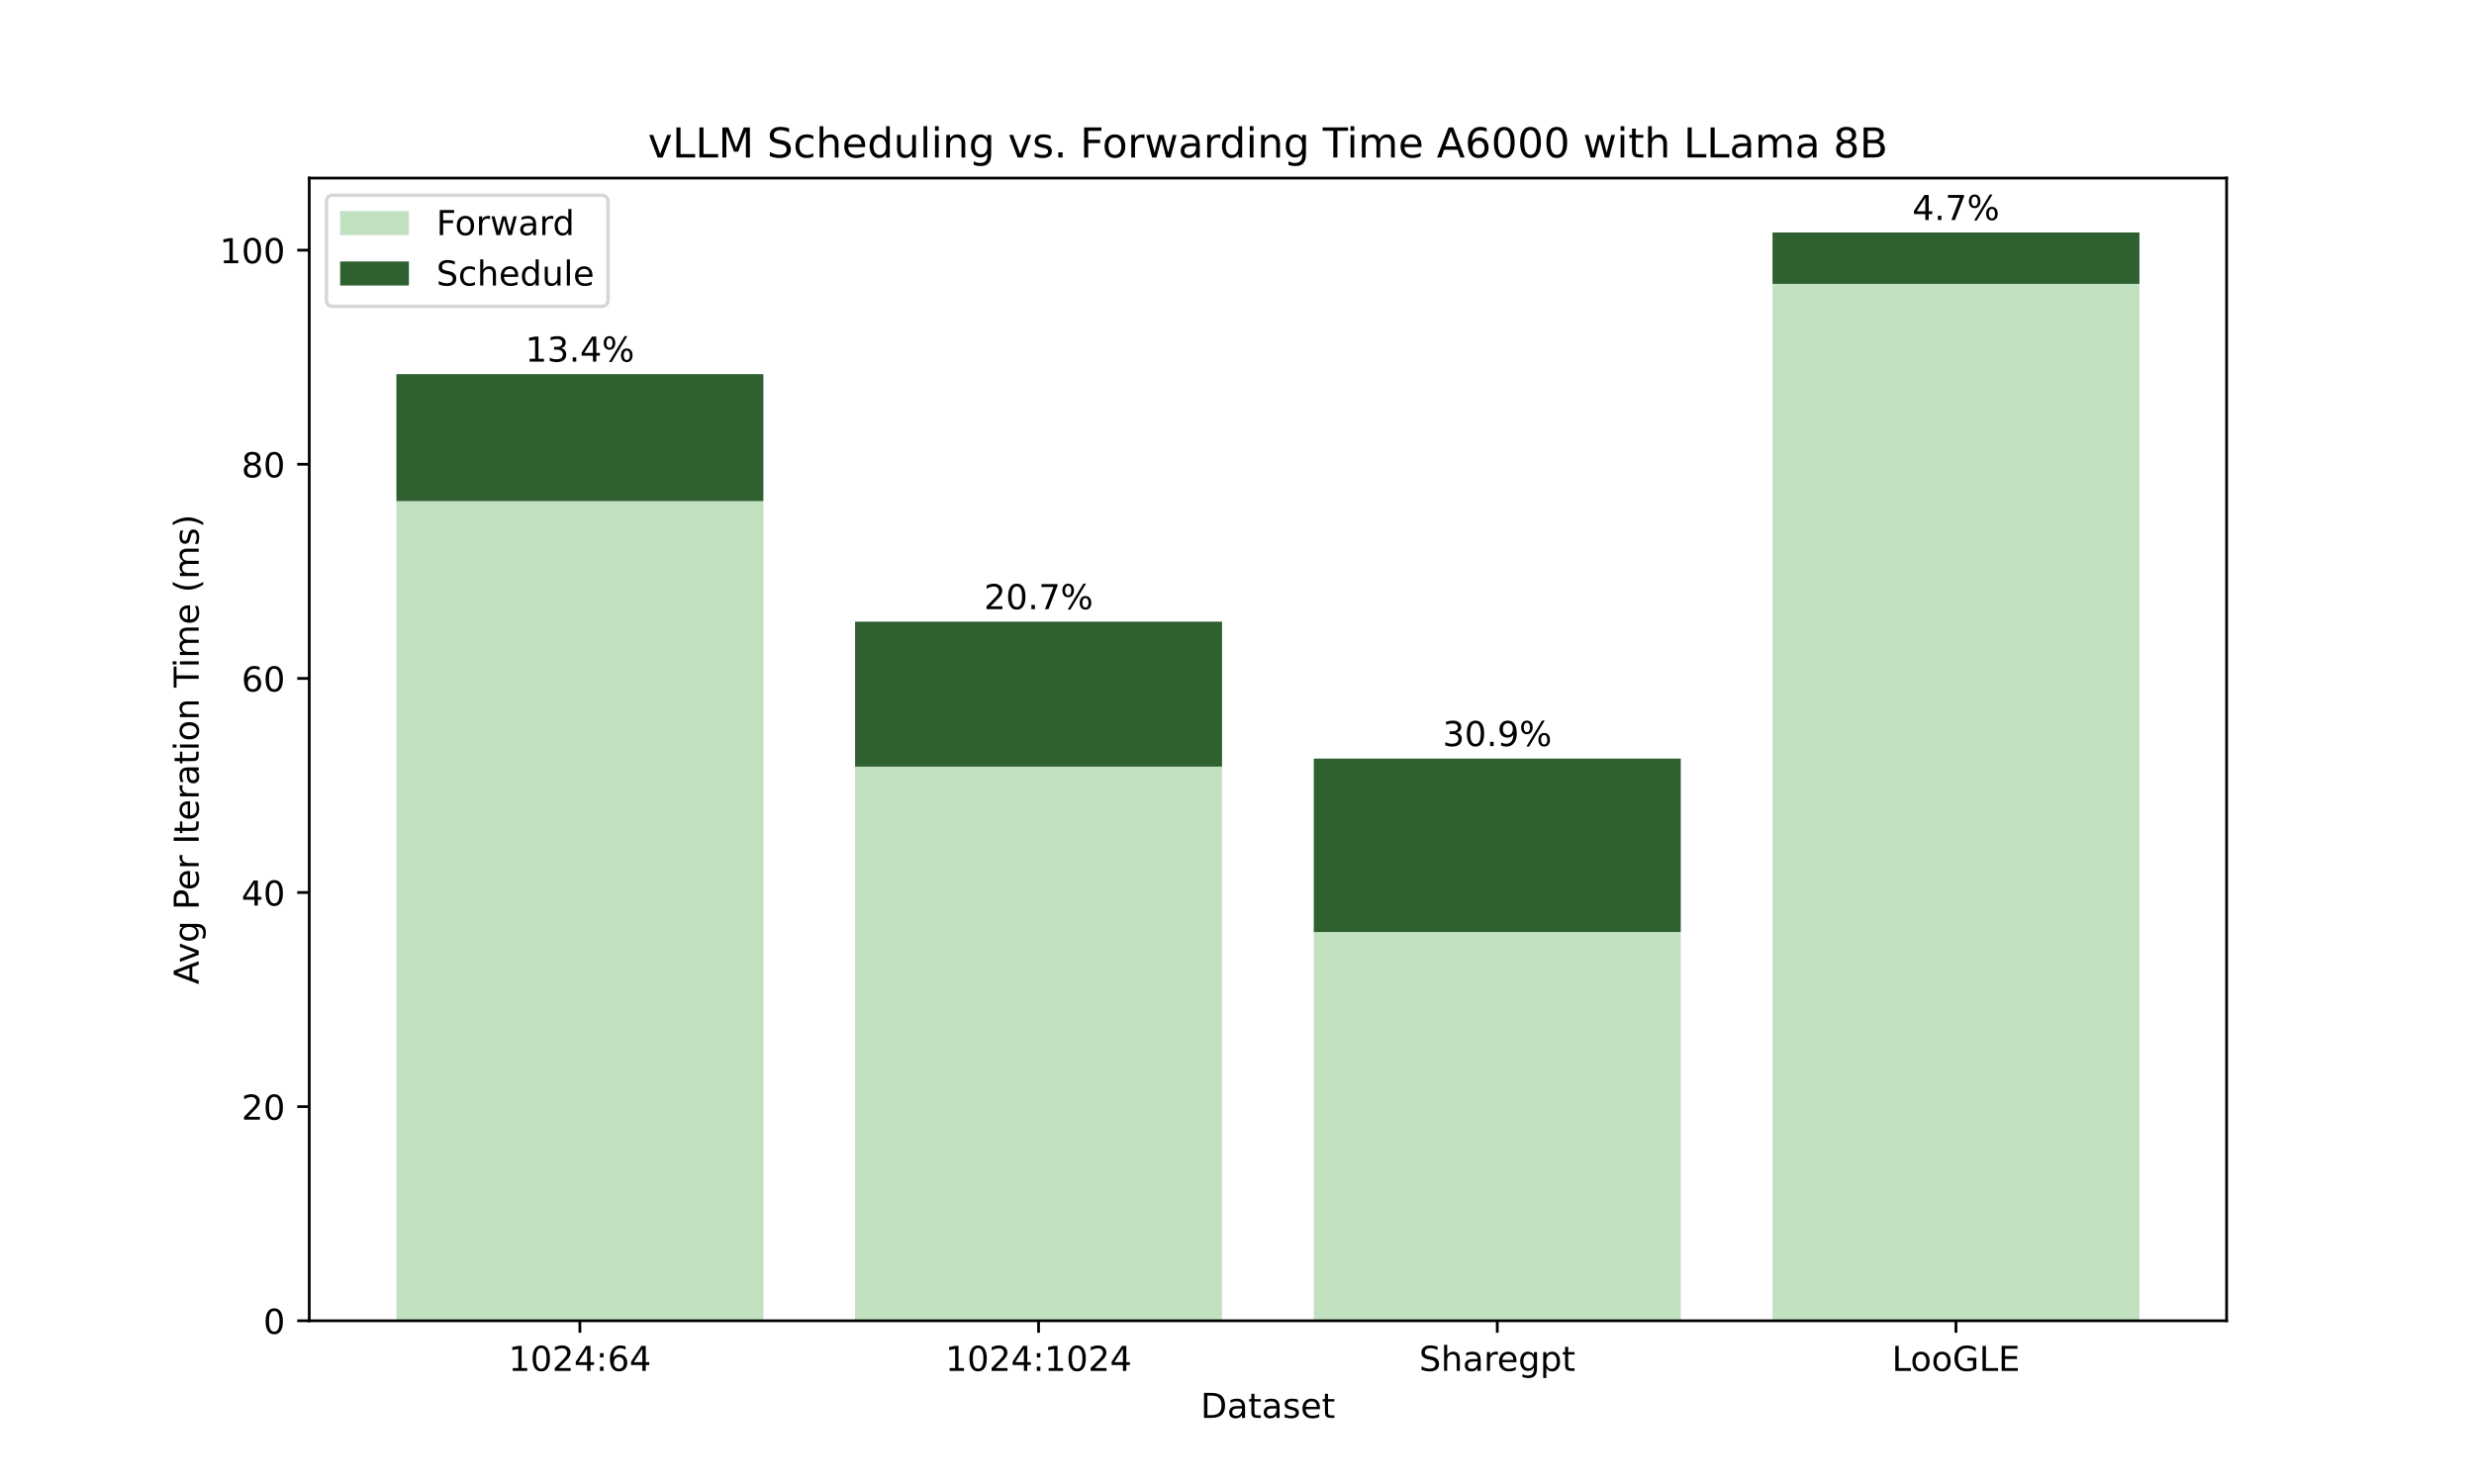
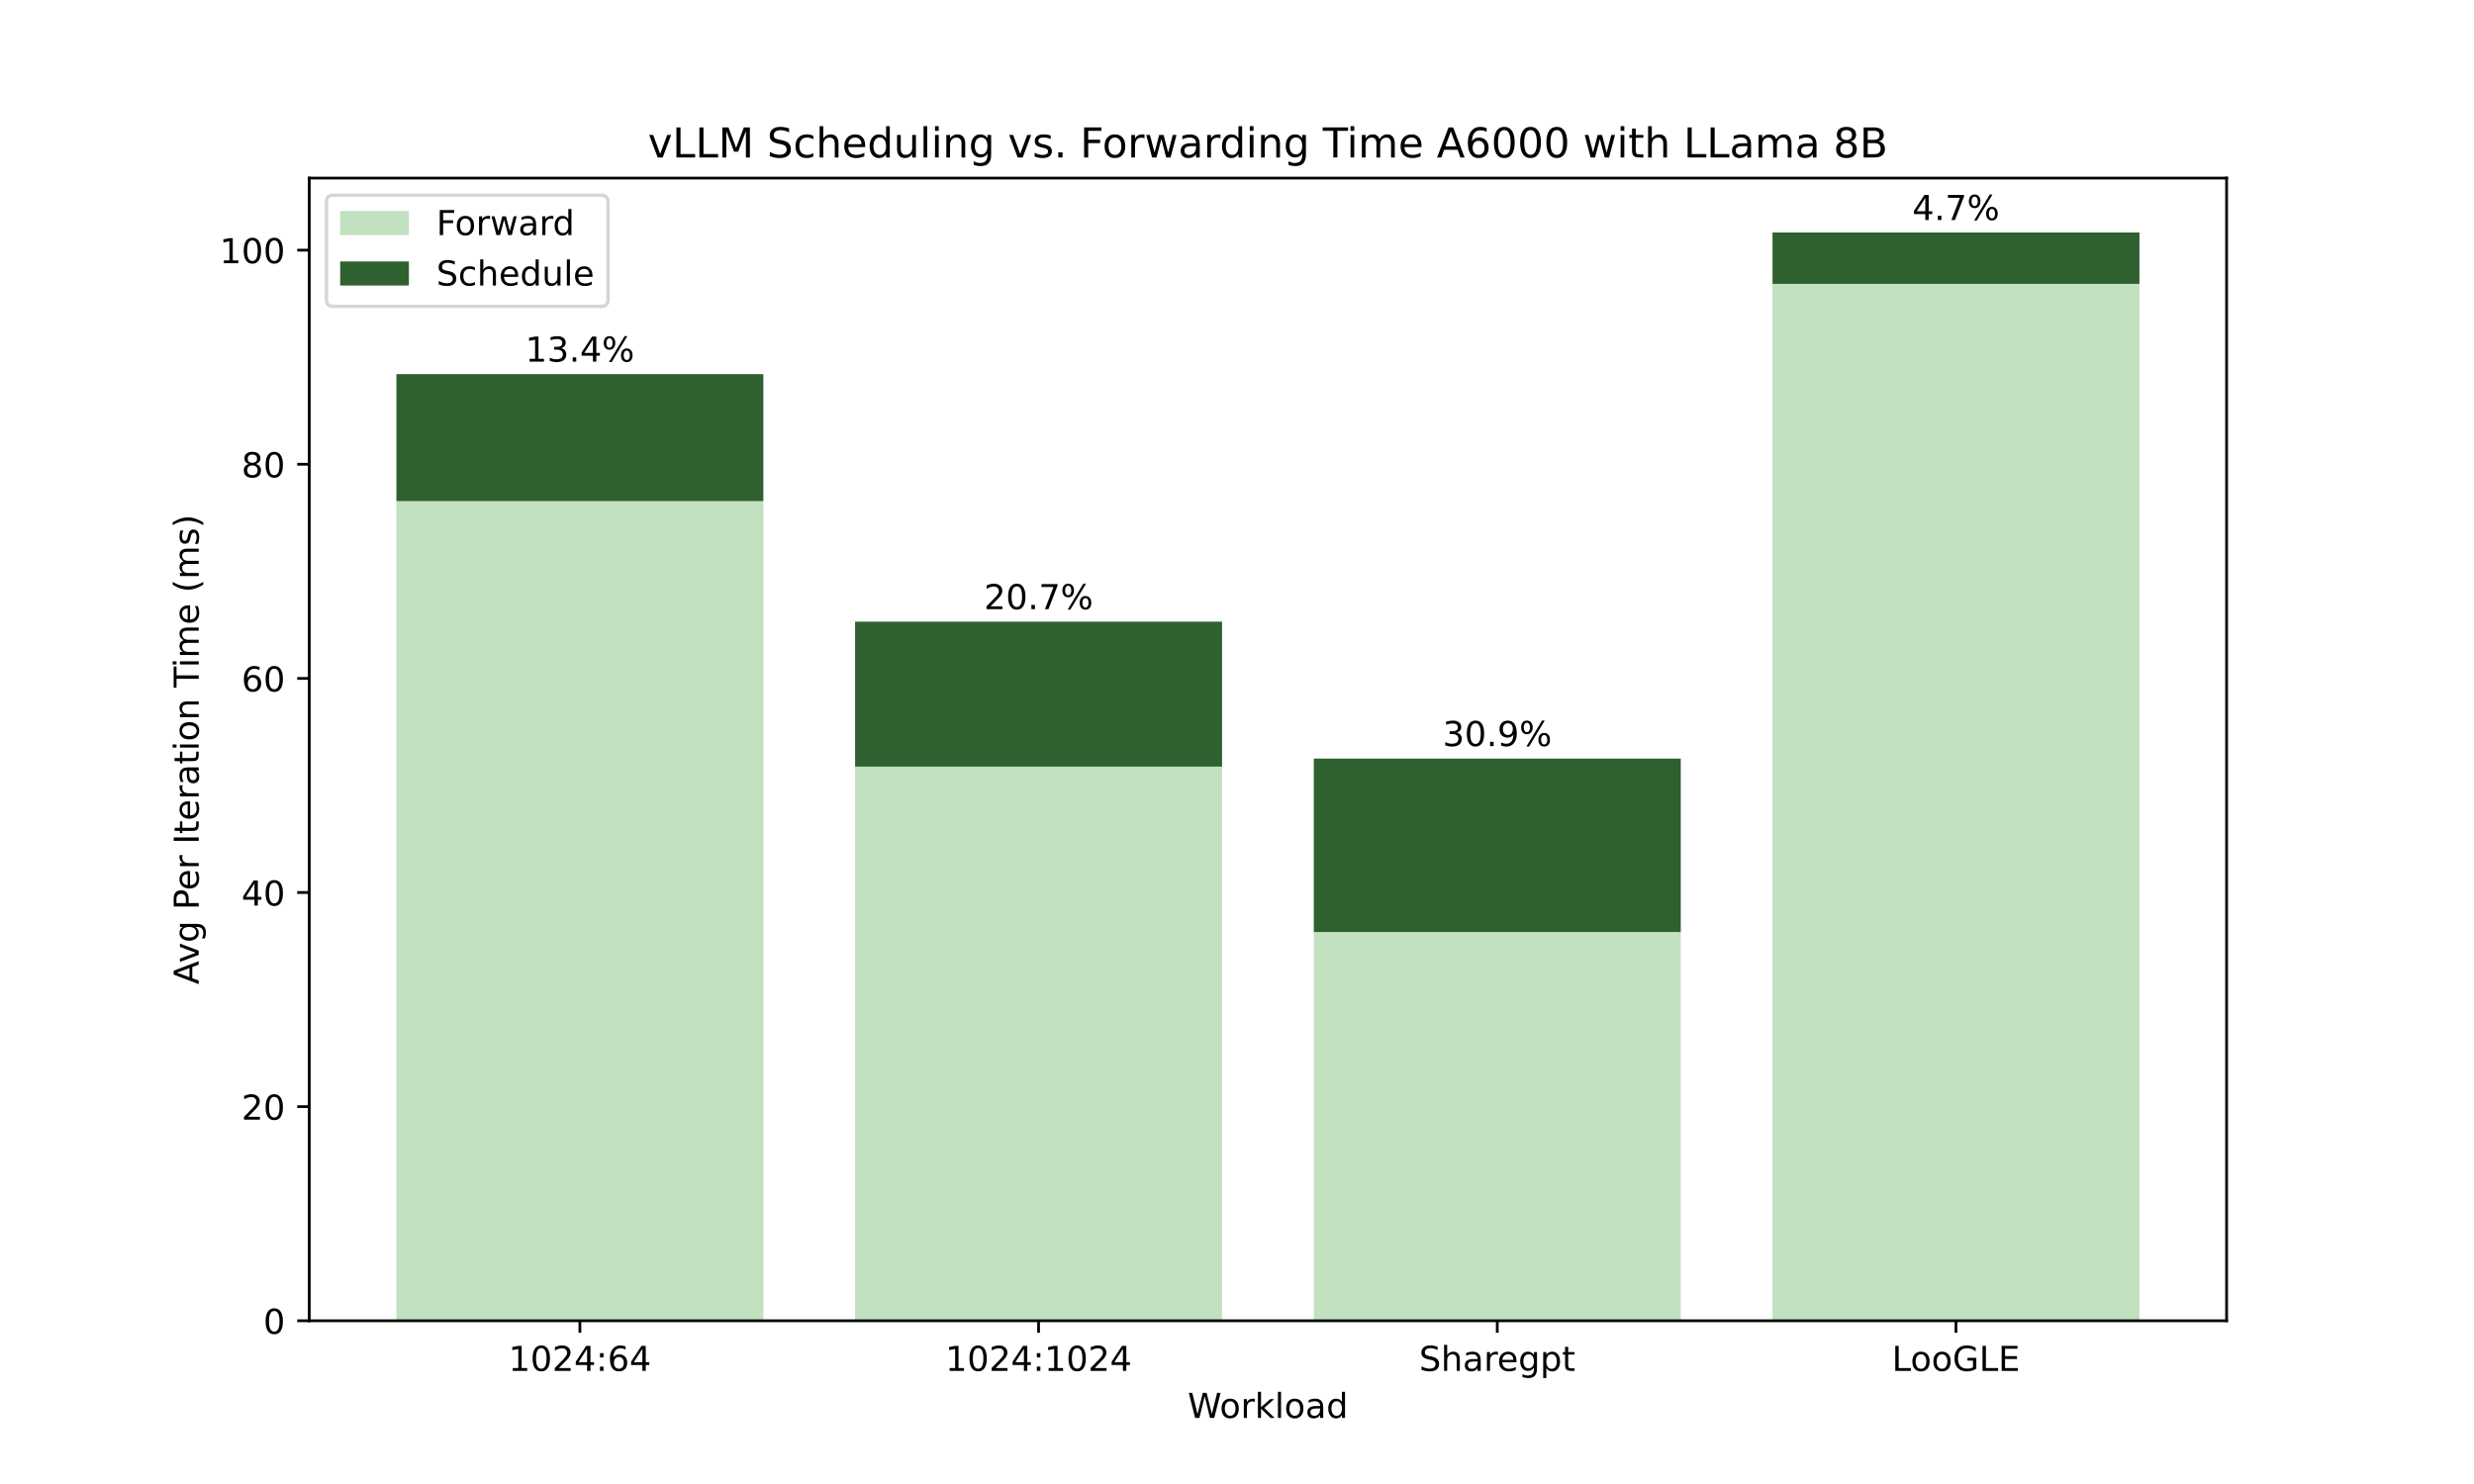
<svg xmlns="http://www.w3.org/2000/svg" xmlns:xlink="http://www.w3.org/1999/xlink" width="720pt" height="432pt" viewBox="0 0 720 432" version="1.1">
  <defs>
    <style type="text/css">*{stroke-linejoin: round; stroke-linecap: butt}</style>
  </defs>
  <g id="figure_1">
    <g id="patch_1">
      <path d="M 0 432  L 720 432  L 720 0  L 0 0  z " style="fill: #ffffff" />
    </g>
    <g id="axes_1">
      <g id="patch_2">
        <path d="M 90 384.48  L 648 384.48  L 648 51.84  L 90 51.84  z " style="fill: #ffffff" />
      </g>
      <g id="patch_3">
-         <path d="M 115.364 384.48  L 222.158 384.48  L 222.158 145.875  L 115.364 145.875  z " clip-path="url(#pded1e6f28b)" style="fill: #c1e1c1" />
+         <path d="M 115.364 384.48  L 222.158 384.48  L 222.158 145.875  L 115.364 145.875  z " clip-path="url(#p27cde4ed98)" style="fill: #c1e1c1" />
      </g>
      <g id="patch_4">
-         <path d="M 248.856 384.48  L 355.651 384.48  L 355.651 223.166  L 248.856 223.166  z " clip-path="url(#pded1e6f28b)" style="fill: #c1e1c1" />
+         <path d="M 248.856 384.48  L 355.651 384.48  L 355.651 223.166  L 248.856 223.166  z " clip-path="url(#p27cde4ed98)" style="fill: #c1e1c1" />
      </g>
      <g id="patch_5">
-         <path d="M 382.349 384.48  L 489.144 384.48  L 489.144 271.317  L 382.349 271.317  z " clip-path="url(#pded1e6f28b)" style="fill: #c1e1c1" />
+         <path d="M 382.349 384.48  L 489.144 384.48  L 489.144 271.317  L 382.349 271.317  z " clip-path="url(#p27cde4ed98)" style="fill: #c1e1c1" />
      </g>
      <g id="patch_6">
-         <path d="M 515.842 384.48  L 622.636 384.48  L 622.636 82.64  L 515.842 82.64  z " clip-path="url(#pded1e6f28b)" style="fill: #c1e1c1" />
+         <path d="M 515.842 384.48  L 622.636 384.48  L 622.636 82.64  L 515.842 82.64  z " clip-path="url(#p27cde4ed98)" style="fill: #c1e1c1" />
      </g>
      <g id="patch_7">
-         <path d="M 115.364 145.875  L 222.158 145.875  L 222.158 108.912  L 115.364 108.912  z " clip-path="url(#pded1e6f28b)" style="fill: #2f6030" />
+         <path d="M 115.364 145.875  L 222.158 145.875  L 222.158 108.912  L 115.364 108.912  z " clip-path="url(#p27cde4ed98)" style="fill: #2f6030" />
      </g>
      <g id="patch_8">
-         <path d="M 248.856 223.166  L 355.651 223.166  L 355.651 180.968  L 248.856 180.968  z " clip-path="url(#pded1e6f28b)" style="fill: #2f6030" />
+         <path d="M 248.856 223.166  L 355.651 223.166  L 355.651 180.968  L 248.856 180.968  z " clip-path="url(#p27cde4ed98)" style="fill: #2f6030" />
      </g>
      <g id="patch_9">
-         <path d="M 382.349 271.317  L 489.144 271.317  L 489.144 220.829  L 382.349 220.829  z " clip-path="url(#pded1e6f28b)" style="fill: #2f6030" />
+         <path d="M 382.349 271.317  L 489.144 271.317  L 489.144 220.829  L 382.349 220.829  z " clip-path="url(#p27cde4ed98)" style="fill: #2f6030" />
      </g>
      <g id="patch_10">
-         <path d="M 515.842 82.64  L 622.636 82.64  L 622.636 67.68  L 515.842 67.68  z " clip-path="url(#pded1e6f28b)" style="fill: #2f6030" />
+         <path d="M 515.842 82.64  L 622.636 82.64  L 622.636 67.68  L 515.842 67.68  z " clip-path="url(#p27cde4ed98)" style="fill: #2f6030" />
      </g>
      <g id="matplotlib.axis_1">
        <g id="xtick_1">
          <g id="line2d_1">
            <defs>
-               <path id="m1323728b1d" d="M 0 0  L 0 3.5  " style="stroke: #000000; stroke-width: 0.8" />
+               <path id="md7562490d6" d="M 0 0  L 0 3.5  " style="stroke: #000000; stroke-width: 0.8" />
            </defs>
            <g>
-               <use xlink:href="#m1323728b1d" x="168.761" y="384.48" style="stroke: #000000; stroke-width: 0.8" />
+               <use xlink:href="#md7562490d6" x="168.761" y="384.48" style="stroke: #000000; stroke-width: 0.8" />
            </g>
          </g>
          <g id="text_1">
            <g transform="translate(147.9889 399.0784) scale(0.1 -0.1)">
              <defs>
                <path id="DejaVuSans-31" d="M 794 531  L 1825 531  L 1825 4091  L 703 3866  L 703 4441  L 1819 4666  L 2450 4666  L 2450 531  L 3481 531  L 3481 0  L 794 0  L 794 531  z " transform="scale(0.015625)" />
                <path id="DejaVuSans-30" d="M 2034 4250  Q 1547 4250 1301 3770  Q 1056 3291 1056 2328  Q 1056 1369 1301 889  Q 1547 409 2034 409  Q 2525 409 2770 889  Q 3016 1369 3016 2328  Q 3016 3291 2770 3770  Q 2525 4250 2034 4250  z M 2034 4750  Q 2819 4750 3233 4129  Q 3647 3509 3647 2328  Q 3647 1150 3233 529  Q 2819 -91 2034 -91  Q 1250 -91 836 529  Q 422 1150 422 2328  Q 422 3509 836 4129  Q 1250 4750 2034 4750  z " transform="scale(0.015625)" />
                <path id="DejaVuSans-32" d="M 1228 531  L 3431 531  L 3431 0  L 469 0  L 469 531  Q 828 903 1448 1529  Q 2069 2156 2228 2338  Q 2531 2678 2651 2914  Q 2772 3150 2772 3378  Q 2772 3750 2511 3984  Q 2250 4219 1831 4219  Q 1534 4219 1204 4116  Q 875 4013 500 3803  L 500 4441  Q 881 4594 1212 4672  Q 1544 4750 1819 4750  Q 2544 4750 2975 4387  Q 3406 4025 3406 3419  Q 3406 3131 3298 2873  Q 3191 2616 2906 2266  Q 2828 2175 2409 1742  Q 1991 1309 1228 531  z " transform="scale(0.015625)" />
                <path id="DejaVuSans-34" d="M 2419 4116  L 825 1625  L 2419 1625  L 2419 4116  z M 2253 4666  L 3047 4666  L 3047 1625  L 3713 1625  L 3713 1100  L 3047 1100  L 3047 0  L 2419 0  L 2419 1100  L 313 1100  L 313 1709  L 2253 4666  z " transform="scale(0.015625)" />
                <path id="DejaVuSans-3a" d="M 750 794  L 1409 794  L 1409 0  L 750 0  L 750 794  z M 750 3309  L 1409 3309  L 1409 2516  L 750 2516  L 750 3309  z " transform="scale(0.015625)" />
                <path id="DejaVuSans-36" d="M 2113 2584  Q 1688 2584 1439 2293  Q 1191 2003 1191 1497  Q 1191 994 1439 701  Q 1688 409 2113 409  Q 2538 409 2786 701  Q 3034 994 3034 1497  Q 3034 2003 2786 2293  Q 2538 2584 2113 2584  z M 3366 4563  L 3366 3988  Q 3128 4100 2886 4159  Q 2644 4219 2406 4219  Q 1781 4219 1451 3797  Q 1122 3375 1075 2522  Q 1259 2794 1537 2939  Q 1816 3084 2150 3084  Q 2853 3084 3261 2657  Q 3669 2231 3669 1497  Q 3669 778 3244 343  Q 2819 -91 2113 -91  Q 1303 -91 875 529  Q 447 1150 447 2328  Q 447 3434 972 4092  Q 1497 4750 2381 4750  Q 2619 4750 2861 4703  Q 3103 4656 3366 4563  z " transform="scale(0.015625)" />
              </defs>
              <use xlink:href="#DejaVuSans-31" />
              <use xlink:href="#DejaVuSans-30" x="63.623" />
              <use xlink:href="#DejaVuSans-32" x="127.246" />
              <use xlink:href="#DejaVuSans-34" x="190.869" />
              <use xlink:href="#DejaVuSans-3a" x="254.492" />
              <use xlink:href="#DejaVuSans-36" x="288.184" />
              <use xlink:href="#DejaVuSans-34" x="351.807" />
            </g>
          </g>
        </g>
        <g id="xtick_2">
          <g id="line2d_2">
            <g>
-               <use xlink:href="#m1323728b1d" x="302.254" y="384.48" style="stroke: #000000; stroke-width: 0.8" />
+               <use xlink:href="#md7562490d6" x="302.254" y="384.48" style="stroke: #000000; stroke-width: 0.8" />
            </g>
          </g>
          <g id="text_2">
            <g transform="translate(275.1192 399.0784) scale(0.1 -0.1)">
              <use xlink:href="#DejaVuSans-31" />
              <use xlink:href="#DejaVuSans-30" x="63.623" />
              <use xlink:href="#DejaVuSans-32" x="127.246" />
              <use xlink:href="#DejaVuSans-34" x="190.869" />
              <use xlink:href="#DejaVuSans-3a" x="254.492" />
              <use xlink:href="#DejaVuSans-31" x="288.184" />
              <use xlink:href="#DejaVuSans-30" x="351.807" />
              <use xlink:href="#DejaVuSans-32" x="415.43" />
              <use xlink:href="#DejaVuSans-34" x="479.053" />
            </g>
          </g>
        </g>
        <g id="xtick_3">
          <g id="line2d_3">
            <g>
-               <use xlink:href="#m1323728b1d" x="435.746" y="384.48" style="stroke: #000000; stroke-width: 0.8" />
+               <use xlink:href="#md7562490d6" x="435.746" y="384.48" style="stroke: #000000; stroke-width: 0.8" />
            </g>
          </g>
          <g id="text_3">
            <g transform="translate(413.0113 399.0784) scale(0.1 -0.1)">
              <defs>
                <path id="DejaVuSans-53" d="M 3425 4513  L 3425 3897  Q 3066 4069 2747 4153  Q 2428 4238 2131 4238  Q 1616 4238 1336 4038  Q 1056 3838 1056 3469  Q 1056 3159 1242 3001  Q 1428 2844 1947 2747  L 2328 2669  Q 3034 2534 3370 2195  Q 3706 1856 3706 1288  Q 3706 609 3251 259  Q 2797 -91 1919 -91  Q 1588 -91 1214 -16  Q 841 59 441 206  L 441 856  Q 825 641 1194 531  Q 1563 422 1919 422  Q 2459 422 2753 634  Q 3047 847 3047 1241  Q 3047 1584 2836 1778  Q 2625 1972 2144 2069  L 1759 2144  Q 1053 2284 737 2584  Q 422 2884 422 3419  Q 422 4038 858 4394  Q 1294 4750 2059 4750  Q 2388 4750 2728 4690  Q 3069 4631 3425 4513  z " transform="scale(0.015625)" />
                <path id="DejaVuSans-68" d="M 3513 2113  L 3513 0  L 2938 0  L 2938 2094  Q 2938 2591 2744 2837  Q 2550 3084 2163 3084  Q 1697 3084 1428 2787  Q 1159 2491 1159 1978  L 1159 0  L 581 0  L 581 4863  L 1159 4863  L 1159 2956  Q 1366 3272 1645 3428  Q 1925 3584 2291 3584  Q 2894 3584 3203 3211  Q 3513 2838 3513 2113  z " transform="scale(0.015625)" />
                <path id="DejaVuSans-61" d="M 2194 1759  Q 1497 1759 1228 1600  Q 959 1441 959 1056  Q 959 750 1161 570  Q 1363 391 1709 391  Q 2188 391 2477 730  Q 2766 1069 2766 1631  L 2766 1759  L 2194 1759  z M 3341 1997  L 3341 0  L 2766 0  L 2766 531  Q 2569 213 2275 61  Q 1981 -91 1556 -91  Q 1019 -91 701 211  Q 384 513 384 1019  Q 384 1609 779 1909  Q 1175 2209 1959 2209  L 2766 2209  L 2766 2266  Q 2766 2663 2505 2880  Q 2244 3097 1772 3097  Q 1472 3097 1187 3025  Q 903 2953 641 2809  L 641 3341  Q 956 3463 1253 3523  Q 1550 3584 1831 3584  Q 2591 3584 2966 3190  Q 3341 2797 3341 1997  z " transform="scale(0.015625)" />
                <path id="DejaVuSans-72" d="M 2631 2963  Q 2534 3019 2420 3045  Q 2306 3072 2169 3072  Q 1681 3072 1420 2755  Q 1159 2438 1159 1844  L 1159 0  L 581 0  L 581 3500  L 1159 3500  L 1159 2956  Q 1341 3275 1631 3429  Q 1922 3584 2338 3584  Q 2397 3584 2469 3576  Q 2541 3569 2628 3553  L 2631 2963  z " transform="scale(0.015625)" />
                <path id="DejaVuSans-65" d="M 3597 1894  L 3597 1613  L 953 1613  Q 991 1019 1311 708  Q 1631 397 2203 397  Q 2534 397 2845 478  Q 3156 559 3463 722  L 3463 178  Q 3153 47 2828 -22  Q 2503 -91 2169 -91  Q 1331 -91 842 396  Q 353 884 353 1716  Q 353 2575 817 3079  Q 1281 3584 2069 3584  Q 2775 3584 3186 3129  Q 3597 2675 3597 1894  z M 3022 2063  Q 3016 2534 2758 2815  Q 2500 3097 2075 3097  Q 1594 3097 1305 2825  Q 1016 2553 972 2059  L 3022 2063  z " transform="scale(0.015625)" />
                <path id="DejaVuSans-67" d="M 2906 1791  Q 2906 2416 2648 2759  Q 2391 3103 1925 3103  Q 1463 3103 1205 2759  Q 947 2416 947 1791  Q 947 1169 1205 825  Q 1463 481 1925 481  Q 2391 481 2648 825  Q 2906 1169 2906 1791  z M 3481 434  Q 3481 -459 3084 -895  Q 2688 -1331 1869 -1331  Q 1566 -1331 1297 -1286  Q 1028 -1241 775 -1147  L 775 -588  Q 1028 -725 1275 -790  Q 1522 -856 1778 -856  Q 2344 -856 2625 -561  Q 2906 -266 2906 331  L 2906 616  Q 2728 306 2450 153  Q 2172 0 1784 0  Q 1141 0 747 490  Q 353 981 353 1791  Q 353 2603 747 3093  Q 1141 3584 1784 3584  Q 2172 3584 2450 3431  Q 2728 3278 2906 2969  L 2906 3500  L 3481 3500  L 3481 434  z " transform="scale(0.015625)" />
                <path id="DejaVuSans-70" d="M 1159 525  L 1159 -1331  L 581 -1331  L 581 3500  L 1159 3500  L 1159 2969  Q 1341 3281 1617 3432  Q 1894 3584 2278 3584  Q 2916 3584 3314 3078  Q 3713 2572 3713 1747  Q 3713 922 3314 415  Q 2916 -91 2278 -91  Q 1894 -91 1617 61  Q 1341 213 1159 525  z M 3116 1747  Q 3116 2381 2855 2742  Q 2594 3103 2138 3103  Q 1681 3103 1420 2742  Q 1159 2381 1159 1747  Q 1159 1113 1420 752  Q 1681 391 2138 391  Q 2594 391 2855 752  Q 3116 1113 3116 1747  z " transform="scale(0.015625)" />
                <path id="DejaVuSans-74" d="M 1172 4494  L 1172 3500  L 2356 3500  L 2356 3053  L 1172 3053  L 1172 1153  Q 1172 725 1289 603  Q 1406 481 1766 481  L 2356 481  L 2356 0  L 1766 0  Q 1100 0 847 248  Q 594 497 594 1153  L 594 3053  L 172 3053  L 172 3500  L 594 3500  L 594 4494  L 1172 4494  z " transform="scale(0.015625)" />
              </defs>
              <use xlink:href="#DejaVuSans-53" />
              <use xlink:href="#DejaVuSans-68" x="63.477" />
              <use xlink:href="#DejaVuSans-61" x="126.855" />
              <use xlink:href="#DejaVuSans-72" x="188.135" />
              <use xlink:href="#DejaVuSans-65" x="226.998" />
              <use xlink:href="#DejaVuSans-67" x="288.521" />
              <use xlink:href="#DejaVuSans-70" x="351.998" />
              <use xlink:href="#DejaVuSans-74" x="415.475" />
            </g>
          </g>
        </g>
        <g id="xtick_4">
          <g id="line2d_4">
            <g>
-               <use xlink:href="#m1323728b1d" x="569.239" y="384.48" style="stroke: #000000; stroke-width: 0.8" />
+               <use xlink:href="#md7562490d6" x="569.239" y="384.48" style="stroke: #000000; stroke-width: 0.8" />
            </g>
          </g>
          <g id="text_4">
            <g transform="translate(550.6025 399.0784) scale(0.1 -0.1)">
              <defs>
                <path id="DejaVuSans-4c" d="M 628 4666  L 1259 4666  L 1259 531  L 3531 531  L 3531 0  L 628 0  L 628 4666  z " transform="scale(0.015625)" />
                <path id="DejaVuSans-6f" d="M 1959 3097  Q 1497 3097 1228 2736  Q 959 2375 959 1747  Q 959 1119 1226 758  Q 1494 397 1959 397  Q 2419 397 2687 759  Q 2956 1122 2956 1747  Q 2956 2369 2687 2733  Q 2419 3097 1959 3097  z M 1959 3584  Q 2709 3584 3137 3096  Q 3566 2609 3566 1747  Q 3566 888 3137 398  Q 2709 -91 1959 -91  Q 1206 -91 779 398  Q 353 888 353 1747  Q 353 2609 779 3096  Q 1206 3584 1959 3584  z " transform="scale(0.015625)" />
                <path id="DejaVuSans-47" d="M 3809 666  L 3809 1919  L 2778 1919  L 2778 2438  L 4434 2438  L 4434 434  Q 4069 175 3628 42  Q 3188 -91 2688 -91  Q 1594 -91 976 548  Q 359 1188 359 2328  Q 359 3472 976 4111  Q 1594 4750 2688 4750  Q 3144 4750 3555 4637  Q 3966 4525 4313 4306  L 4313 3634  Q 3963 3931 3569 4081  Q 3175 4231 2741 4231  Q 1884 4231 1454 3753  Q 1025 3275 1025 2328  Q 1025 1384 1454 906  Q 1884 428 2741 428  Q 3075 428 3337 486  Q 3600 544 3809 666  z " transform="scale(0.015625)" />
                <path id="DejaVuSans-45" d="M 628 4666  L 3578 4666  L 3578 4134  L 1259 4134  L 1259 2753  L 3481 2753  L 3481 2222  L 1259 2222  L 1259 531  L 3634 531  L 3634 0  L 628 0  L 628 4666  z " transform="scale(0.015625)" />
              </defs>
              <use xlink:href="#DejaVuSans-4c" />
              <use xlink:href="#DejaVuSans-6f" x="53.963" />
              <use xlink:href="#DejaVuSans-6f" x="115.145" />
              <use xlink:href="#DejaVuSans-47" x="176.326" />
              <use xlink:href="#DejaVuSans-4c" x="253.816" />
              <use xlink:href="#DejaVuSans-45" x="309.529" />
            </g>
          </g>
        </g>
        <g id="text_5">
-           <g transform="translate(349.4203 412.7566) scale(0.1 -0.1)">
+           <g transform="translate(345.6531 412.7566) scale(0.1 -0.1)">
            <defs>
-               <path id="DejaVuSans-44" d="M 1259 4147  L 1259 519  L 2022 519  Q 2988 519 3436 956  Q 3884 1394 3884 2338  Q 3884 3275 3436 3711  Q 2988 4147 2022 4147  L 1259 4147  z M 628 4666  L 1925 4666  Q 3281 4666 3915 4102  Q 4550 3538 4550 2338  Q 4550 1131 3912 565  Q 3275 0 1925 0  L 628 0  L 628 4666  z " transform="scale(0.015625)" />
-               <path id="DejaVuSans-73" d="M 2834 3397  L 2834 2853  Q 2591 2978 2328 3040  Q 2066 3103 1784 3103  Q 1356 3103 1142 2972  Q 928 2841 928 2578  Q 928 2378 1081 2264  Q 1234 2150 1697 2047  L 1894 2003  Q 2506 1872 2764 1633  Q 3022 1394 3022 966  Q 3022 478 2636 193  Q 2250 -91 1575 -91  Q 1294 -91 989 -36  Q 684 19 347 128  L 347 722  Q 666 556 975 473  Q 1284 391 1588 391  Q 1994 391 2212 530  Q 2431 669 2431 922  Q 2431 1156 2273 1281  Q 2116 1406 1581 1522  L 1381 1569  Q 847 1681 609 1914  Q 372 2147 372 2553  Q 372 3047 722 3315  Q 1072 3584 1716 3584  Q 2034 3584 2315 3537  Q 2597 3491 2834 3397  z " transform="scale(0.015625)" />
+               <path id="DejaVuSans-57" d="M 213 4666  L 850 4666  L 1831 722  L 2809 4666  L 3519 4666  L 4500 722  L 5478 4666  L 6119 4666  L 4947 0  L 4153 0  L 3169 4050  L 2175 0  L 1381 0  L 213 4666  z " transform="scale(0.015625)" />
+               <path id="DejaVuSans-6b" d="M 581 4863  L 1159 4863  L 1159 1991  L 2875 3500  L 3609 3500  L 1753 1863  L 3688 0  L 2938 0  L 1159 1709  L 1159 0  L 581 0  L 581 4863  z " transform="scale(0.015625)" />
+               <path id="DejaVuSans-6c" d="M 603 4863  L 1178 4863  L 1178 0  L 603 0  L 603 4863  z " transform="scale(0.015625)" />
+               <path id="DejaVuSans-64" d="M 2906 2969  L 2906 4863  L 3481 4863  L 3481 0  L 2906 0  L 2906 525  Q 2725 213 2448 61  Q 2172 -91 1784 -91  Q 1150 -91 751 415  Q 353 922 353 1747  Q 353 2572 751 3078  Q 1150 3584 1784 3584  Q 2172 3584 2448 3432  Q 2725 3281 2906 2969  z M 947 1747  Q 947 1113 1208 752  Q 1469 391 1925 391  Q 2381 391 2643 752  Q 2906 1113 2906 1747  Q 2906 2381 2643 2742  Q 2381 3103 1925 3103  Q 1469 3103 1208 2742  Q 947 2381 947 1747  z " transform="scale(0.015625)" />
            </defs>
-             <use xlink:href="#DejaVuSans-44" />
-             <use xlink:href="#DejaVuSans-61" x="77.002" />
-             <use xlink:href="#DejaVuSans-74" x="138.281" />
-             <use xlink:href="#DejaVuSans-61" x="177.49" />
-             <use xlink:href="#DejaVuSans-73" x="238.77" />
-             <use xlink:href="#DejaVuSans-65" x="290.869" />
-             <use xlink:href="#DejaVuSans-74" x="352.393" />
+             <use xlink:href="#DejaVuSans-57" />
+             <use xlink:href="#DejaVuSans-6f" x="93.002" />
+             <use xlink:href="#DejaVuSans-72" x="154.184" />
+             <use xlink:href="#DejaVuSans-6b" x="195.297" />
+             <use xlink:href="#DejaVuSans-6c" x="253.207" />
+             <use xlink:href="#DejaVuSans-6f" x="280.99" />
+             <use xlink:href="#DejaVuSans-61" x="342.172" />
+             <use xlink:href="#DejaVuSans-64" x="403.451" />
          </g>
        </g>
      </g>
      <g id="matplotlib.axis_2">
        <g id="ytick_1">
          <g id="line2d_5">
            <defs>
-               <path id="mcd9abd99f9" d="M 0 0  L -3.5 0  " style="stroke: #000000; stroke-width: 0.8" />
+               <path id="m0823898c27" d="M 0 0  L -3.5 0  " style="stroke: #000000; stroke-width: 0.8" />
            </defs>
            <g>
-               <use xlink:href="#mcd9abd99f9" x="90" y="384.48" style="stroke: #000000; stroke-width: 0.8" />
+               <use xlink:href="#m0823898c27" x="90" y="384.48" style="stroke: #000000; stroke-width: 0.8" />
            </g>
          </g>
          <g id="text_6">
            <g transform="translate(76.6375 388.2792) scale(0.1 -0.1)">
              <use xlink:href="#DejaVuSans-30" />
            </g>
          </g>
        </g>
        <g id="ytick_2">
          <g id="line2d_6">
            <g>
-               <use xlink:href="#mcd9abd99f9" x="90" y="322.148" style="stroke: #000000; stroke-width: 0.8" />
+               <use xlink:href="#m0823898c27" x="90" y="322.148" style="stroke: #000000; stroke-width: 0.8" />
            </g>
          </g>
          <g id="text_7">
            <g transform="translate(70.275 325.9477) scale(0.1 -0.1)">
              <use xlink:href="#DejaVuSans-32" />
              <use xlink:href="#DejaVuSans-30" x="63.623" />
            </g>
          </g>
        </g>
        <g id="ytick_3">
          <g id="line2d_7">
            <g>
-               <use xlink:href="#mcd9abd99f9" x="90" y="259.817" style="stroke: #000000; stroke-width: 0.8" />
+               <use xlink:href="#m0823898c27" x="90" y="259.817" style="stroke: #000000; stroke-width: 0.8" />
            </g>
          </g>
          <g id="text_8">
            <g transform="translate(70.275 263.6162) scale(0.1 -0.1)">
              <use xlink:href="#DejaVuSans-34" />
              <use xlink:href="#DejaVuSans-30" x="63.623" />
            </g>
          </g>
        </g>
        <g id="ytick_4">
          <g id="line2d_8">
            <g>
-               <use xlink:href="#mcd9abd99f9" x="90" y="197.485" style="stroke: #000000; stroke-width: 0.8" />
+               <use xlink:href="#m0823898c27" x="90" y="197.485" style="stroke: #000000; stroke-width: 0.8" />
            </g>
          </g>
          <g id="text_9">
            <g transform="translate(70.275 201.2846) scale(0.1 -0.1)">
              <use xlink:href="#DejaVuSans-36" />
              <use xlink:href="#DejaVuSans-30" x="63.623" />
            </g>
          </g>
        </g>
        <g id="ytick_5">
          <g id="line2d_9">
            <g>
-               <use xlink:href="#mcd9abd99f9" x="90" y="135.154" style="stroke: #000000; stroke-width: 0.8" />
+               <use xlink:href="#m0823898c27" x="90" y="135.154" style="stroke: #000000; stroke-width: 0.8" />
            </g>
          </g>
          <g id="text_10">
            <g transform="translate(70.275 138.9531) scale(0.1 -0.1)">
              <defs>
                <path id="DejaVuSans-38" d="M 2034 2216  Q 1584 2216 1326 1975  Q 1069 1734 1069 1313  Q 1069 891 1326 650  Q 1584 409 2034 409  Q 2484 409 2743 651  Q 3003 894 3003 1313  Q 3003 1734 2745 1975  Q 2488 2216 2034 2216  z M 1403 2484  Q 997 2584 770 2862  Q 544 3141 544 3541  Q 544 4100 942 4425  Q 1341 4750 2034 4750  Q 2731 4750 3128 4425  Q 3525 4100 3525 3541  Q 3525 3141 3298 2862  Q 3072 2584 2669 2484  Q 3125 2378 3379 2068  Q 3634 1759 3634 1313  Q 3634 634 3220 271  Q 2806 -91 2034 -91  Q 1263 -91 848 271  Q 434 634 434 1313  Q 434 1759 690 2068  Q 947 2378 1403 2484  z M 1172 3481  Q 1172 3119 1398 2916  Q 1625 2713 2034 2713  Q 2441 2713 2670 2916  Q 2900 3119 2900 3481  Q 2900 3844 2670 4047  Q 2441 4250 2034 4250  Q 1625 4250 1398 4047  Q 1172 3844 1172 3481  z " transform="scale(0.015625)" />
              </defs>
              <use xlink:href="#DejaVuSans-38" />
              <use xlink:href="#DejaVuSans-30" x="63.623" />
            </g>
          </g>
        </g>
        <g id="ytick_6">
          <g id="line2d_10">
            <g>
-               <use xlink:href="#mcd9abd99f9" x="90" y="72.822" style="stroke: #000000; stroke-width: 0.8" />
+               <use xlink:href="#m0823898c27" x="90" y="72.822" style="stroke: #000000; stroke-width: 0.8" />
            </g>
          </g>
          <g id="text_11">
            <g transform="translate(63.9125 76.62157) scale(0.1 -0.1)">
              <use xlink:href="#DejaVuSans-31" />
              <use xlink:href="#DejaVuSans-30" x="63.623" />
              <use xlink:href="#DejaVuSans-30" x="127.246" />
            </g>
          </g>
        </g>
        <g id="text_12">
          <g transform="translate(57.83281 286.5608) rotate(-90) scale(0.1 -0.1)">
            <defs>
              <path id="DejaVuSans-41" d="M 2188 4044  L 1331 1722  L 3047 1722  L 2188 4044  z M 1831 4666  L 2547 4666  L 4325 0  L 3669 0  L 3244 1197  L 1141 1197  L 716 0  L 50 0  L 1831 4666  z " transform="scale(0.015625)" />
              <path id="DejaVuSans-76" d="M 191 3500  L 800 3500  L 1894 563  L 2988 3500  L 3597 3500  L 2284 0  L 1503 0  L 191 3500  z " transform="scale(0.015625)" />
              <path id="DejaVuSans-20" transform="scale(0.015625)" />
              <path id="DejaVuSans-50" d="M 1259 4147  L 1259 2394  L 2053 2394  Q 2494 2394 2734 2622  Q 2975 2850 2975 3272  Q 2975 3691 2734 3919  Q 2494 4147 2053 4147  L 1259 4147  z M 628 4666  L 2053 4666  Q 2838 4666 3239 4311  Q 3641 3956 3641 3272  Q 3641 2581 3239 2228  Q 2838 1875 2053 1875  L 1259 1875  L 1259 0  L 628 0  L 628 4666  z " transform="scale(0.015625)" />
              <path id="DejaVuSans-49" d="M 628 4666  L 1259 4666  L 1259 0  L 628 0  L 628 4666  z " transform="scale(0.015625)" />
              <path id="DejaVuSans-69" d="M 603 3500  L 1178 3500  L 1178 0  L 603 0  L 603 3500  z M 603 4863  L 1178 4863  L 1178 4134  L 603 4134  L 603 4863  z " transform="scale(0.015625)" />
              <path id="DejaVuSans-6e" d="M 3513 2113  L 3513 0  L 2938 0  L 2938 2094  Q 2938 2591 2744 2837  Q 2550 3084 2163 3084  Q 1697 3084 1428 2787  Q 1159 2491 1159 1978  L 1159 0  L 581 0  L 581 3500  L 1159 3500  L 1159 2956  Q 1366 3272 1645 3428  Q 1925 3584 2291 3584  Q 2894 3584 3203 3211  Q 3513 2838 3513 2113  z " transform="scale(0.015625)" />
              <path id="DejaVuSans-54" d="M -19 4666  L 3928 4666  L 3928 4134  L 2272 4134  L 2272 0  L 1638 0  L 1638 4134  L -19 4134  L -19 4666  z " transform="scale(0.015625)" />
              <path id="DejaVuSans-6d" d="M 3328 2828  Q 3544 3216 3844 3400  Q 4144 3584 4550 3584  Q 5097 3584 5394 3201  Q 5691 2819 5691 2113  L 5691 0  L 5113 0  L 5113 2094  Q 5113 2597 4934 2840  Q 4756 3084 4391 3084  Q 3944 3084 3684 2787  Q 3425 2491 3425 1978  L 3425 0  L 2847 0  L 2847 2094  Q 2847 2600 2669 2842  Q 2491 3084 2119 3084  Q 1678 3084 1418 2786  Q 1159 2488 1159 1978  L 1159 0  L 581 0  L 581 3500  L 1159 3500  L 1159 2956  Q 1356 3278 1631 3431  Q 1906 3584 2284 3584  Q 2666 3584 2933 3390  Q 3200 3197 3328 2828  z " transform="scale(0.015625)" />
              <path id="DejaVuSans-28" d="M 1984 4856  Q 1566 4138 1362 3434  Q 1159 2731 1159 2009  Q 1159 1288 1364 580  Q 1569 -128 1984 -844  L 1484 -844  Q 1016 -109 783 600  Q 550 1309 550 2009  Q 550 2706 781 3412  Q 1013 4119 1484 4856  L 1984 4856  z " transform="scale(0.015625)" />
+               <path id="DejaVuSans-73" d="M 2834 3397  L 2834 2853  Q 2591 2978 2328 3040  Q 2066 3103 1784 3103  Q 1356 3103 1142 2972  Q 928 2841 928 2578  Q 928 2378 1081 2264  Q 1234 2150 1697 2047  L 1894 2003  Q 2506 1872 2764 1633  Q 3022 1394 3022 966  Q 3022 478 2636 193  Q 2250 -91 1575 -91  Q 1294 -91 989 -36  Q 684 19 347 128  L 347 722  Q 666 556 975 473  Q 1284 391 1588 391  Q 1994 391 2212 530  Q 2431 669 2431 922  Q 2431 1156 2273 1281  Q 2116 1406 1581 1522  L 1381 1569  Q 847 1681 609 1914  Q 372 2147 372 2553  Q 372 3047 722 3315  Q 1072 3584 1716 3584  Q 2034 3584 2315 3537  Q 2597 3491 2834 3397  z " transform="scale(0.015625)" />
              <path id="DejaVuSans-29" d="M 513 4856  L 1013 4856  Q 1481 4119 1714 3412  Q 1947 2706 1947 2009  Q 1947 1309 1714 600  Q 1481 -109 1013 -844  L 513 -844  Q 928 -128 1133 580  Q 1338 1288 1338 2009  Q 1338 2731 1133 3434  Q 928 4138 513 4856  z " transform="scale(0.015625)" />
            </defs>
            <use xlink:href="#DejaVuSans-41" />
            <use xlink:href="#DejaVuSans-76" x="62.533" />
            <use xlink:href="#DejaVuSans-67" x="121.713" />
            <use xlink:href="#DejaVuSans-20" x="185.189" />
            <use xlink:href="#DejaVuSans-50" x="216.977" />
            <use xlink:href="#DejaVuSans-65" x="273.654" />
            <use xlink:href="#DejaVuSans-72" x="335.178" />
            <use xlink:href="#DejaVuSans-20" x="376.291" />
            <use xlink:href="#DejaVuSans-49" x="408.078" />
            <use xlink:href="#DejaVuSans-74" x="437.57" />
            <use xlink:href="#DejaVuSans-65" x="476.779" />
            <use xlink:href="#DejaVuSans-72" x="538.303" />
            <use xlink:href="#DejaVuSans-61" x="579.416" />
            <use xlink:href="#DejaVuSans-74" x="640.695" />
            <use xlink:href="#DejaVuSans-69" x="679.904" />
            <use xlink:href="#DejaVuSans-6f" x="707.688" />
            <use xlink:href="#DejaVuSans-6e" x="768.869" />
            <use xlink:href="#DejaVuSans-20" x="832.248" />
            <use xlink:href="#DejaVuSans-54" x="864.035" />
            <use xlink:href="#DejaVuSans-69" x="921.994" />
            <use xlink:href="#DejaVuSans-6d" x="949.777" />
            <use xlink:href="#DejaVuSans-65" x="1047.189" />
            <use xlink:href="#DejaVuSans-20" x="1108.713" />
            <use xlink:href="#DejaVuSans-28" x="1140.5" />
            <use xlink:href="#DejaVuSans-6d" x="1179.514" />
            <use xlink:href="#DejaVuSans-73" x="1276.926" />
            <use xlink:href="#DejaVuSans-29" x="1329.025" />
          </g>
        </g>
      </g>
      <g id="patch_11">
        <path d="M 90 384.48  L 90 51.84  " style="fill: none; stroke: #000000; stroke-width: 0.8; stroke-linejoin: miter; stroke-linecap: square" />
      </g>
      <g id="patch_12">
        <path d="M 648 384.48  L 648 51.84  " style="fill: none; stroke: #000000; stroke-width: 0.8; stroke-linejoin: miter; stroke-linecap: square" />
      </g>
      <g id="patch_13">
        <path d="M 90 384.48  L 648 384.48  " style="fill: none; stroke: #000000; stroke-width: 0.8; stroke-linejoin: miter; stroke-linecap: square" />
      </g>
      <g id="patch_14">
        <path d="M 90 51.84  L 648 51.84  " style="fill: none; stroke: #000000; stroke-width: 0.8; stroke-linejoin: miter; stroke-linecap: square" />
      </g>
      <g id="text_13">
        <g transform="translate(152.8772 105.2743) scale(0.1 -0.1)">
          <defs>
            <path id="DejaVuSans-33" d="M 2597 2516  Q 3050 2419 3304 2112  Q 3559 1806 3559 1356  Q 3559 666 3084 287  Q 2609 -91 1734 -91  Q 1441 -91 1130 -33  Q 819 25 488 141  L 488 750  Q 750 597 1062 519  Q 1375 441 1716 441  Q 2309 441 2620 675  Q 2931 909 2931 1356  Q 2931 1769 2642 2001  Q 2353 2234 1838 2234  L 1294 2234  L 1294 2753  L 1863 2753  Q 2328 2753 2575 2939  Q 2822 3125 2822 3475  Q 2822 3834 2567 4026  Q 2313 4219 1838 4219  Q 1578 4219 1281 4162  Q 984 4106 628 3988  L 628 4550  Q 988 4650 1302 4700  Q 1616 4750 1894 4750  Q 2613 4750 3031 4423  Q 3450 4097 3450 3541  Q 3450 3153 3228 2886  Q 3006 2619 2597 2516  z " transform="scale(0.015625)" />
            <path id="DejaVuSans-2e" d="M 684 794  L 1344 794  L 1344 0  L 684 0  L 684 794  z " transform="scale(0.015625)" />
            <path id="DejaVuSans-25" d="M 4653 2053  Q 4381 2053 4226 1822  Q 4072 1591 4072 1178  Q 4072 772 4226 539  Q 4381 306 4653 306  Q 4919 306 5073 539  Q 5228 772 5228 1178  Q 5228 1588 5073 1820  Q 4919 2053 4653 2053  z M 4653 2450  Q 5147 2450 5437 2106  Q 5728 1763 5728 1178  Q 5728 594 5436 251  Q 5144 -91 4653 -91  Q 4153 -91 3862 251  Q 3572 594 3572 1178  Q 3572 1766 3864 2108  Q 4156 2450 4653 2450  z M 1428 4353  Q 1159 4353 1004 4120  Q 850 3888 850 3481  Q 850 3069 1003 2837  Q 1156 2606 1428 2606  Q 1700 2606 1854 2837  Q 2009 3069 2009 3481  Q 2009 3884 1853 4118  Q 1697 4353 1428 4353  z M 4250 4750  L 4750 4750  L 1831 -91  L 1331 -91  L 4250 4750  z M 1428 4750  Q 1922 4750 2215 4408  Q 2509 4066 2509 3481  Q 2509 2891 2217 2550  Q 1925 2209 1428 2209  Q 931 2209 642 2551  Q 353 2894 353 3481  Q 353 4063 643 4406  Q 934 4750 1428 4750  z " transform="scale(0.015625)" />
          </defs>
          <use xlink:href="#DejaVuSans-31" />
          <use xlink:href="#DejaVuSans-33" x="63.623" />
          <use xlink:href="#DejaVuSans-2e" x="127.246" />
          <use xlink:href="#DejaVuSans-34" x="159.033" />
          <use xlink:href="#DejaVuSans-25" x="222.656" />
        </g>
      </g>
      <g id="text_14">
        <g transform="translate(286.37 177.3296) scale(0.1 -0.1)">
          <defs>
            <path id="DejaVuSans-37" d="M 525 4666  L 3525 4666  L 3525 4397  L 1831 0  L 1172 0  L 2766 4134  L 525 4134  L 525 4666  z " transform="scale(0.015625)" />
          </defs>
          <use xlink:href="#DejaVuSans-32" />
          <use xlink:href="#DejaVuSans-30" x="63.623" />
          <use xlink:href="#DejaVuSans-2e" x="127.246" />
          <use xlink:href="#DejaVuSans-37" x="159.033" />
          <use xlink:href="#DejaVuSans-25" x="222.656" />
        </g>
      </g>
      <g id="text_15">
        <g transform="translate(419.8628 217.1906) scale(0.1 -0.1)">
          <defs>
            <path id="DejaVuSans-39" d="M 703 97  L 703 672  Q 941 559 1184 500  Q 1428 441 1663 441  Q 2288 441 2617 861  Q 2947 1281 2994 2138  Q 2813 1869 2534 1725  Q 2256 1581 1919 1581  Q 1219 1581 811 2004  Q 403 2428 403 3163  Q 403 3881 828 4315  Q 1253 4750 1959 4750  Q 2769 4750 3195 4129  Q 3622 3509 3622 2328  Q 3622 1225 3098 567  Q 2575 -91 1691 -91  Q 1453 -91 1209 -44  Q 966 3 703 97  z M 1959 2075  Q 2384 2075 2632 2365  Q 2881 2656 2881 3163  Q 2881 3666 2632 3958  Q 2384 4250 1959 4250  Q 1534 4250 1286 3958  Q 1038 3666 1038 3163  Q 1038 2656 1286 2365  Q 1534 2075 1959 2075  z " transform="scale(0.015625)" />
          </defs>
          <use xlink:href="#DejaVuSans-33" />
          <use xlink:href="#DejaVuSans-30" x="63.623" />
          <use xlink:href="#DejaVuSans-2e" x="127.246" />
          <use xlink:href="#DejaVuSans-39" x="159.033" />
          <use xlink:href="#DejaVuSans-25" x="222.656" />
        </g>
      </g>
      <g id="text_16">
        <g transform="translate(556.5369 64.04202) scale(0.1 -0.1)">
          <use xlink:href="#DejaVuSans-34" />
          <use xlink:href="#DejaVuSans-2e" x="63.623" />
          <use xlink:href="#DejaVuSans-37" x="95.41" />
          <use xlink:href="#DejaVuSans-25" x="159.033" />
        </g>
      </g>
      <g id="text_17">
        <g transform="translate(188.5819 45.84) scale(0.12 -0.12)">
          <defs>
            <path id="DejaVuSans-4d" d="M 628 4666  L 1569 4666  L 2759 1491  L 3956 4666  L 4897 4666  L 4897 0  L 4281 0  L 4281 4097  L 3078 897  L 2444 897  L 1241 4097  L 1241 0  L 628 0  L 628 4666  z " transform="scale(0.015625)" />
            <path id="DejaVuSans-63" d="M 3122 3366  L 3122 2828  Q 2878 2963 2633 3030  Q 2388 3097 2138 3097  Q 1578 3097 1268 2742  Q 959 2388 959 1747  Q 959 1106 1268 751  Q 1578 397 2138 397  Q 2388 397 2633 464  Q 2878 531 3122 666  L 3122 134  Q 2881 22 2623 -34  Q 2366 -91 2075 -91  Q 1284 -91 818 406  Q 353 903 353 1747  Q 353 2603 823 3093  Q 1294 3584 2113 3584  Q 2378 3584 2631 3529  Q 2884 3475 3122 3366  z " transform="scale(0.015625)" />
-             <path id="DejaVuSans-64" d="M 2906 2969  L 2906 4863  L 3481 4863  L 3481 0  L 2906 0  L 2906 525  Q 2725 213 2448 61  Q 2172 -91 1784 -91  Q 1150 -91 751 415  Q 353 922 353 1747  Q 353 2572 751 3078  Q 1150 3584 1784 3584  Q 2172 3584 2448 3432  Q 2725 3281 2906 2969  z M 947 1747  Q 947 1113 1208 752  Q 1469 391 1925 391  Q 2381 391 2643 752  Q 2906 1113 2906 1747  Q 2906 2381 2643 2742  Q 2381 3103 1925 3103  Q 1469 3103 1208 2742  Q 947 2381 947 1747  z " transform="scale(0.015625)" />
            <path id="DejaVuSans-75" d="M 544 1381  L 544 3500  L 1119 3500  L 1119 1403  Q 1119 906 1312 657  Q 1506 409 1894 409  Q 2359 409 2629 706  Q 2900 1003 2900 1516  L 2900 3500  L 3475 3500  L 3475 0  L 2900 0  L 2900 538  Q 2691 219 2414 64  Q 2138 -91 1772 -91  Q 1169 -91 856 284  Q 544 659 544 1381  z M 1991 3584  L 1991 3584  z " transform="scale(0.015625)" />
-             <path id="DejaVuSans-6c" d="M 603 4863  L 1178 4863  L 1178 0  L 603 0  L 603 4863  z " transform="scale(0.015625)" />
            <path id="DejaVuSans-46" d="M 628 4666  L 3309 4666  L 3309 4134  L 1259 4134  L 1259 2759  L 3109 2759  L 3109 2228  L 1259 2228  L 1259 0  L 628 0  L 628 4666  z " transform="scale(0.015625)" />
            <path id="DejaVuSans-77" d="M 269 3500  L 844 3500  L 1563 769  L 2278 3500  L 2956 3500  L 3675 769  L 4391 3500  L 4966 3500  L 4050 0  L 3372 0  L 2619 2869  L 1863 0  L 1184 0  L 269 3500  z " transform="scale(0.015625)" />
            <path id="DejaVuSans-42" d="M 1259 2228  L 1259 519  L 2272 519  Q 2781 519 3026 730  Q 3272 941 3272 1375  Q 3272 1813 3026 2020  Q 2781 2228 2272 2228  L 1259 2228  z M 1259 4147  L 1259 2741  L 2194 2741  Q 2656 2741 2882 2914  Q 3109 3088 3109 3444  Q 3109 3797 2882 3972  Q 2656 4147 2194 4147  L 1259 4147  z M 628 4666  L 2241 4666  Q 2963 4666 3353 4366  Q 3744 4066 3744 3513  Q 3744 3084 3544 2831  Q 3344 2578 2956 2516  Q 3422 2416 3680 2098  Q 3938 1781 3938 1306  Q 3938 681 3513 340  Q 3088 0 2303 0  L 628 0  L 628 4666  z " transform="scale(0.015625)" />
          </defs>
          <use xlink:href="#DejaVuSans-76" />
          <use xlink:href="#DejaVuSans-4c" x="59.18" />
          <use xlink:href="#DejaVuSans-4c" x="114.893" />
          <use xlink:href="#DejaVuSans-4d" x="170.605" />
          <use xlink:href="#DejaVuSans-20" x="256.885" />
          <use xlink:href="#DejaVuSans-53" x="288.672" />
          <use xlink:href="#DejaVuSans-63" x="352.148" />
          <use xlink:href="#DejaVuSans-68" x="407.129" />
          <use xlink:href="#DejaVuSans-65" x="470.508" />
          <use xlink:href="#DejaVuSans-64" x="532.031" />
          <use xlink:href="#DejaVuSans-75" x="595.508" />
          <use xlink:href="#DejaVuSans-6c" x="658.887" />
          <use xlink:href="#DejaVuSans-69" x="686.67" />
          <use xlink:href="#DejaVuSans-6e" x="714.453" />
          <use xlink:href="#DejaVuSans-67" x="777.832" />
          <use xlink:href="#DejaVuSans-20" x="841.309" />
          <use xlink:href="#DejaVuSans-76" x="873.096" />
          <use xlink:href="#DejaVuSans-73" x="932.275" />
          <use xlink:href="#DejaVuSans-2e" x="984.375" />
          <use xlink:href="#DejaVuSans-20" x="1016.162" />
          <use xlink:href="#DejaVuSans-46" x="1047.949" />
          <use xlink:href="#DejaVuSans-6f" x="1101.844" />
          <use xlink:href="#DejaVuSans-72" x="1163.025" />
          <use xlink:href="#DejaVuSans-77" x="1204.139" />
          <use xlink:href="#DejaVuSans-61" x="1285.926" />
          <use xlink:href="#DejaVuSans-72" x="1347.205" />
          <use xlink:href="#DejaVuSans-64" x="1386.568" />
          <use xlink:href="#DejaVuSans-69" x="1450.045" />
          <use xlink:href="#DejaVuSans-6e" x="1477.828" />
          <use xlink:href="#DejaVuSans-67" x="1541.207" />
          <use xlink:href="#DejaVuSans-20" x="1604.684" />
          <use xlink:href="#DejaVuSans-54" x="1636.471" />
          <use xlink:href="#DejaVuSans-69" x="1694.43" />
          <use xlink:href="#DejaVuSans-6d" x="1722.213" />
          <use xlink:href="#DejaVuSans-65" x="1819.625" />
          <use xlink:href="#DejaVuSans-20" x="1881.148" />
          <use xlink:href="#DejaVuSans-41" x="1912.936" />
          <use xlink:href="#DejaVuSans-36" x="1981.344" />
          <use xlink:href="#DejaVuSans-30" x="2044.967" />
          <use xlink:href="#DejaVuSans-30" x="2108.59" />
          <use xlink:href="#DejaVuSans-30" x="2172.213" />
          <use xlink:href="#DejaVuSans-20" x="2235.836" />
          <use xlink:href="#DejaVuSans-77" x="2267.623" />
          <use xlink:href="#DejaVuSans-69" x="2349.41" />
          <use xlink:href="#DejaVuSans-74" x="2377.193" />
          <use xlink:href="#DejaVuSans-68" x="2416.402" />
          <use xlink:href="#DejaVuSans-20" x="2479.781" />
          <use xlink:href="#DejaVuSans-4c" x="2511.568" />
          <use xlink:href="#DejaVuSans-4c" x="2567.281" />
          <use xlink:href="#DejaVuSans-61" x="2622.994" />
          <use xlink:href="#DejaVuSans-6d" x="2684.273" />
          <use xlink:href="#DejaVuSans-61" x="2781.686" />
          <use xlink:href="#DejaVuSans-20" x="2842.965" />
          <use xlink:href="#DejaVuSans-38" x="2874.752" />
          <use xlink:href="#DejaVuSans-42" x="2938.375" />
        </g>
      </g>
      <g id="legend_1">
        <g id="patch_15">
          <path d="M 97 89.196  L 174.955 89.196  Q 176.955 89.196 176.955 87.196  L 176.955 58.84  Q 176.955 56.84 174.955 56.84  L 97 56.84  Q 95 56.84 95 58.84  L 95 87.196  Q 95 89.196 97 89.196  z " style="fill: #ffffff; opacity: 0.8; stroke: #cccccc; stroke-linejoin: miter" />
        </g>
        <g id="patch_16">
          <path d="M 99 68.438  L 119 68.438  L 119 61.438  L 99 61.438  z " style="fill: #c1e1c1" />
        </g>
        <g id="text_18">
          <g transform="translate(127 68.43844) scale(0.1 -0.1)">
            <use xlink:href="#DejaVuSans-46" />
            <use xlink:href="#DejaVuSans-6f" x="53.895" />
            <use xlink:href="#DejaVuSans-72" x="115.076" />
            <use xlink:href="#DejaVuSans-77" x="156.189" />
            <use xlink:href="#DejaVuSans-61" x="237.977" />
            <use xlink:href="#DejaVuSans-72" x="299.256" />
            <use xlink:href="#DejaVuSans-64" x="338.619" />
          </g>
        </g>
        <g id="patch_17">
          <path d="M 99 83.117  L 119 83.117  L 119 76.117  L 99 76.117  z " style="fill: #2f6030" />
        </g>
        <g id="text_19">
          <g transform="translate(127 83.11656) scale(0.1 -0.1)">
            <use xlink:href="#DejaVuSans-53" />
            <use xlink:href="#DejaVuSans-63" x="63.477" />
            <use xlink:href="#DejaVuSans-68" x="118.457" />
            <use xlink:href="#DejaVuSans-65" x="181.836" />
            <use xlink:href="#DejaVuSans-64" x="243.359" />
            <use xlink:href="#DejaVuSans-75" x="306.836" />
            <use xlink:href="#DejaVuSans-6c" x="370.215" />
            <use xlink:href="#DejaVuSans-65" x="397.998" />
          </g>
        </g>
      </g>
    </g>
  </g>
  <defs>
-     <clipPath id="pded1e6f28b">
+     <clipPath id="p27cde4ed98">
      <rect x="90" y="51.84" width="558" height="332.64" />
    </clipPath>
  </defs>
</svg>
